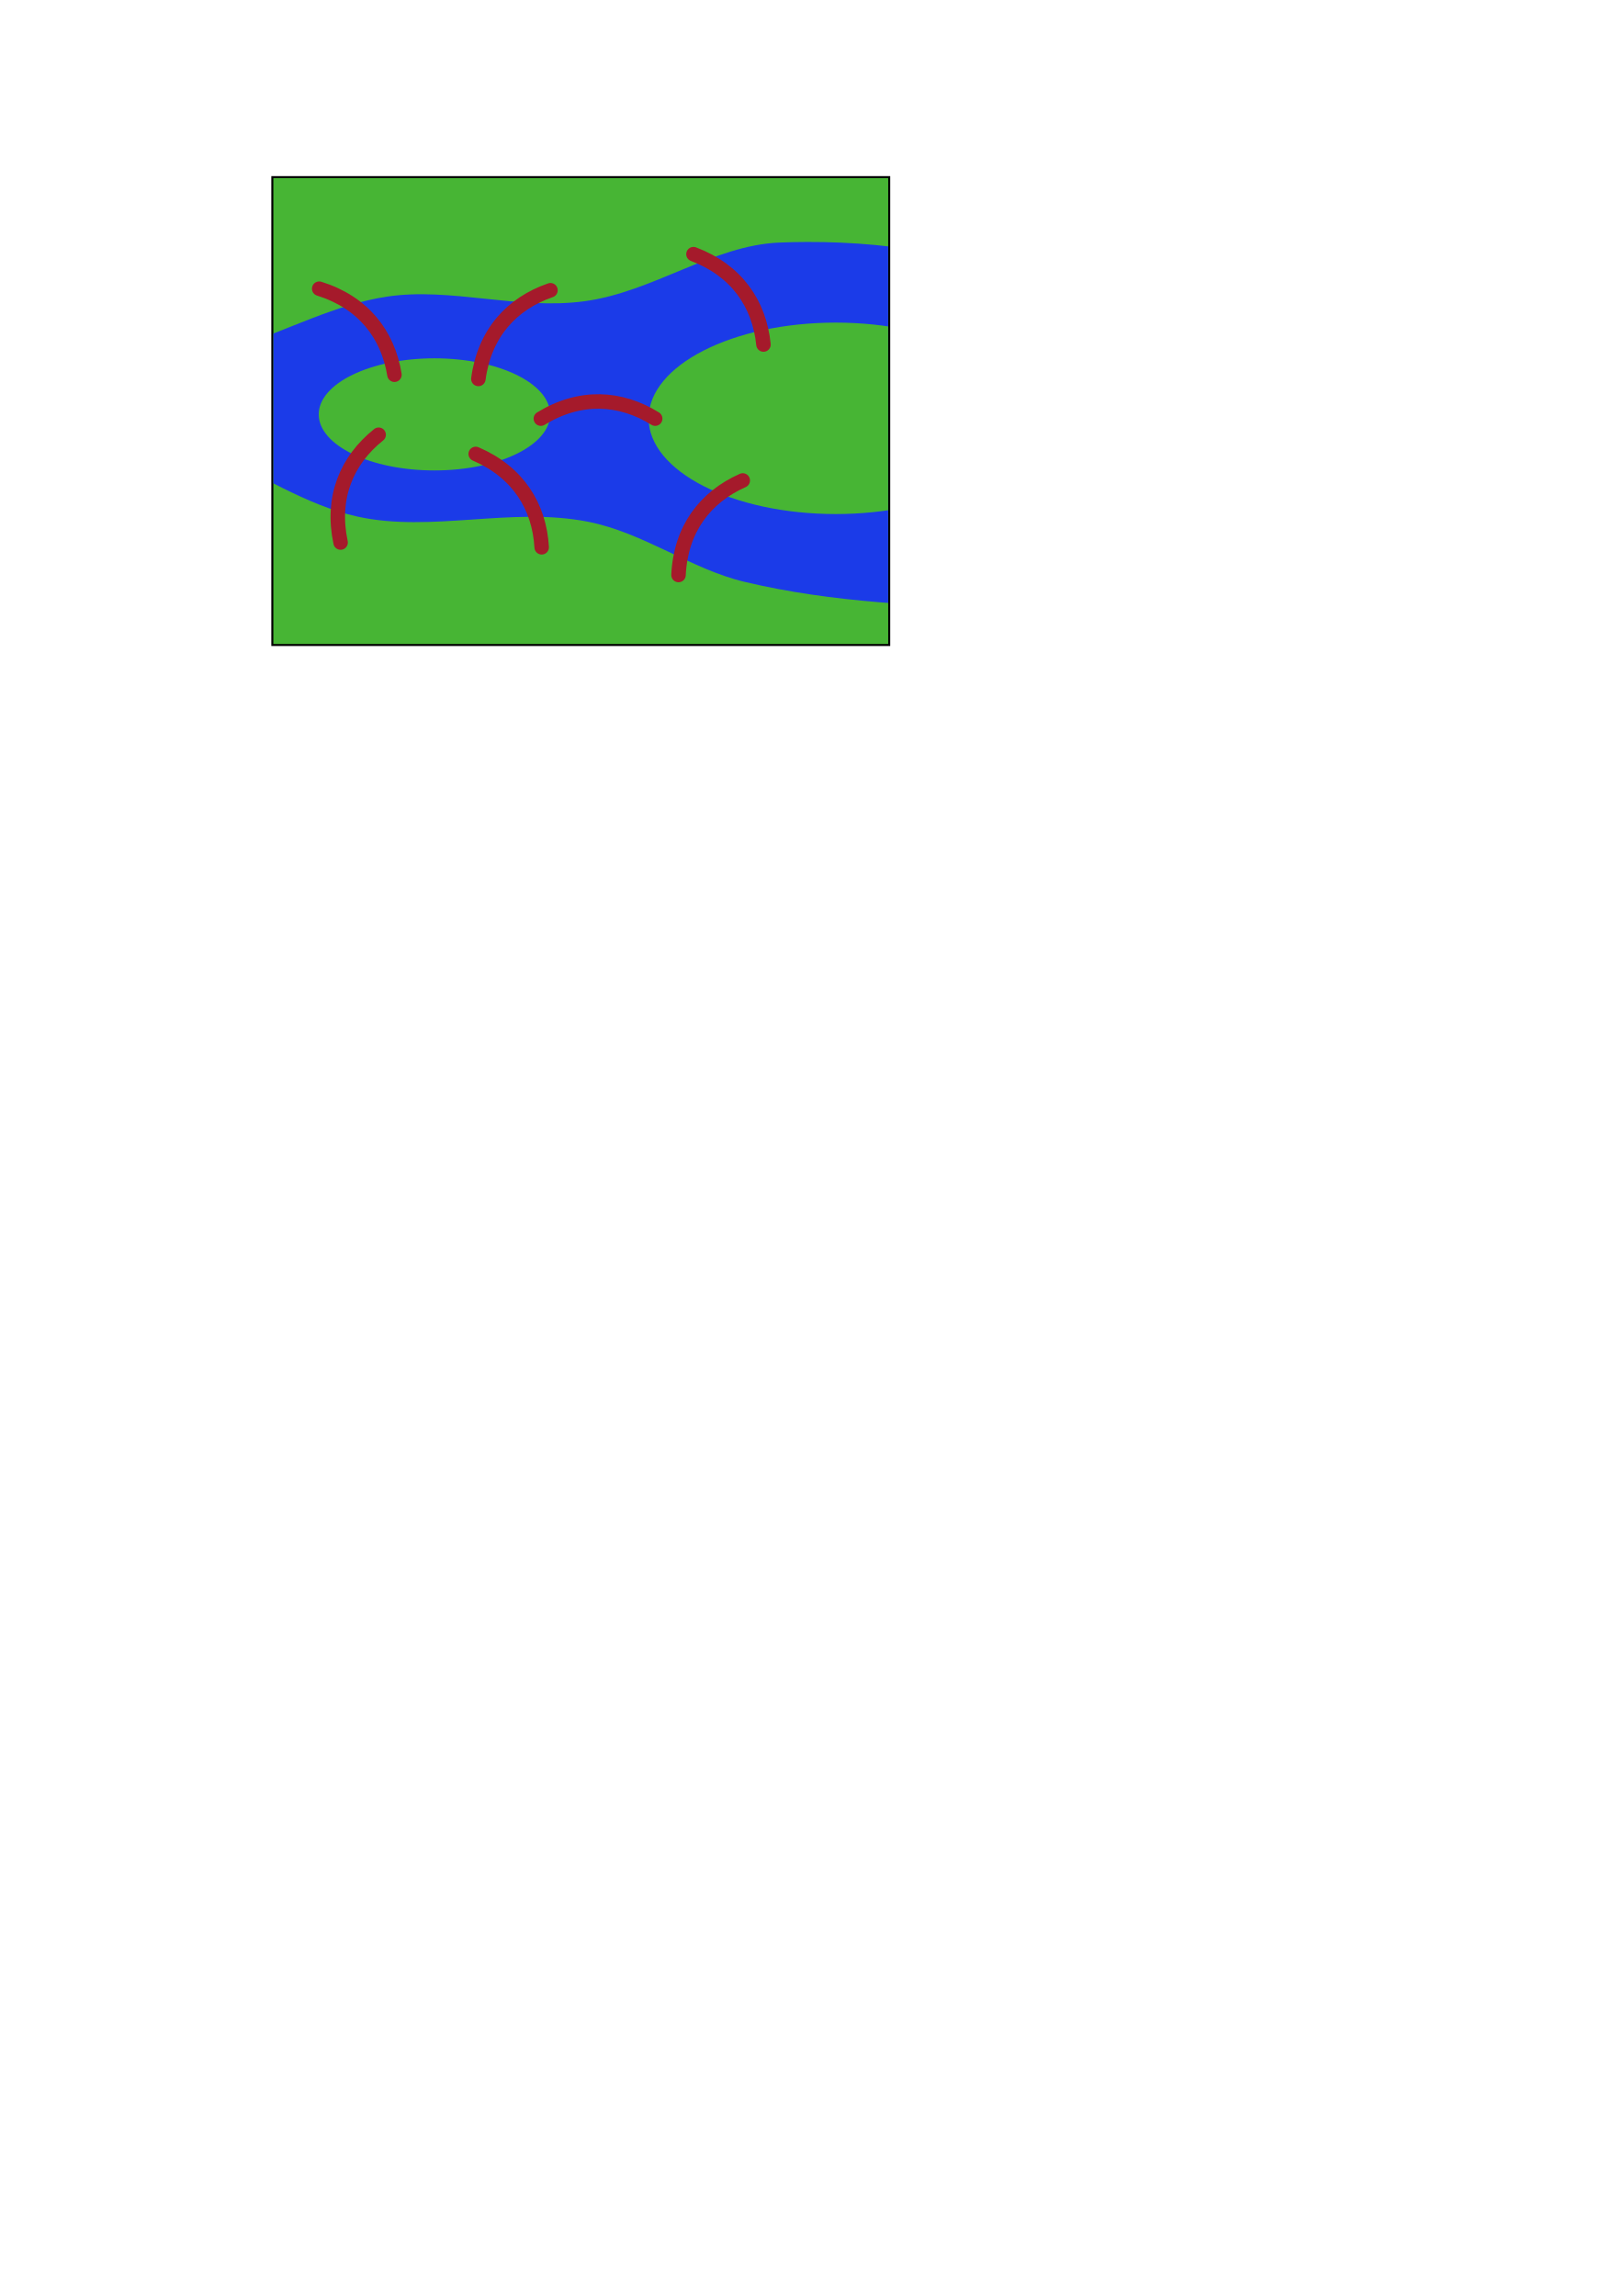
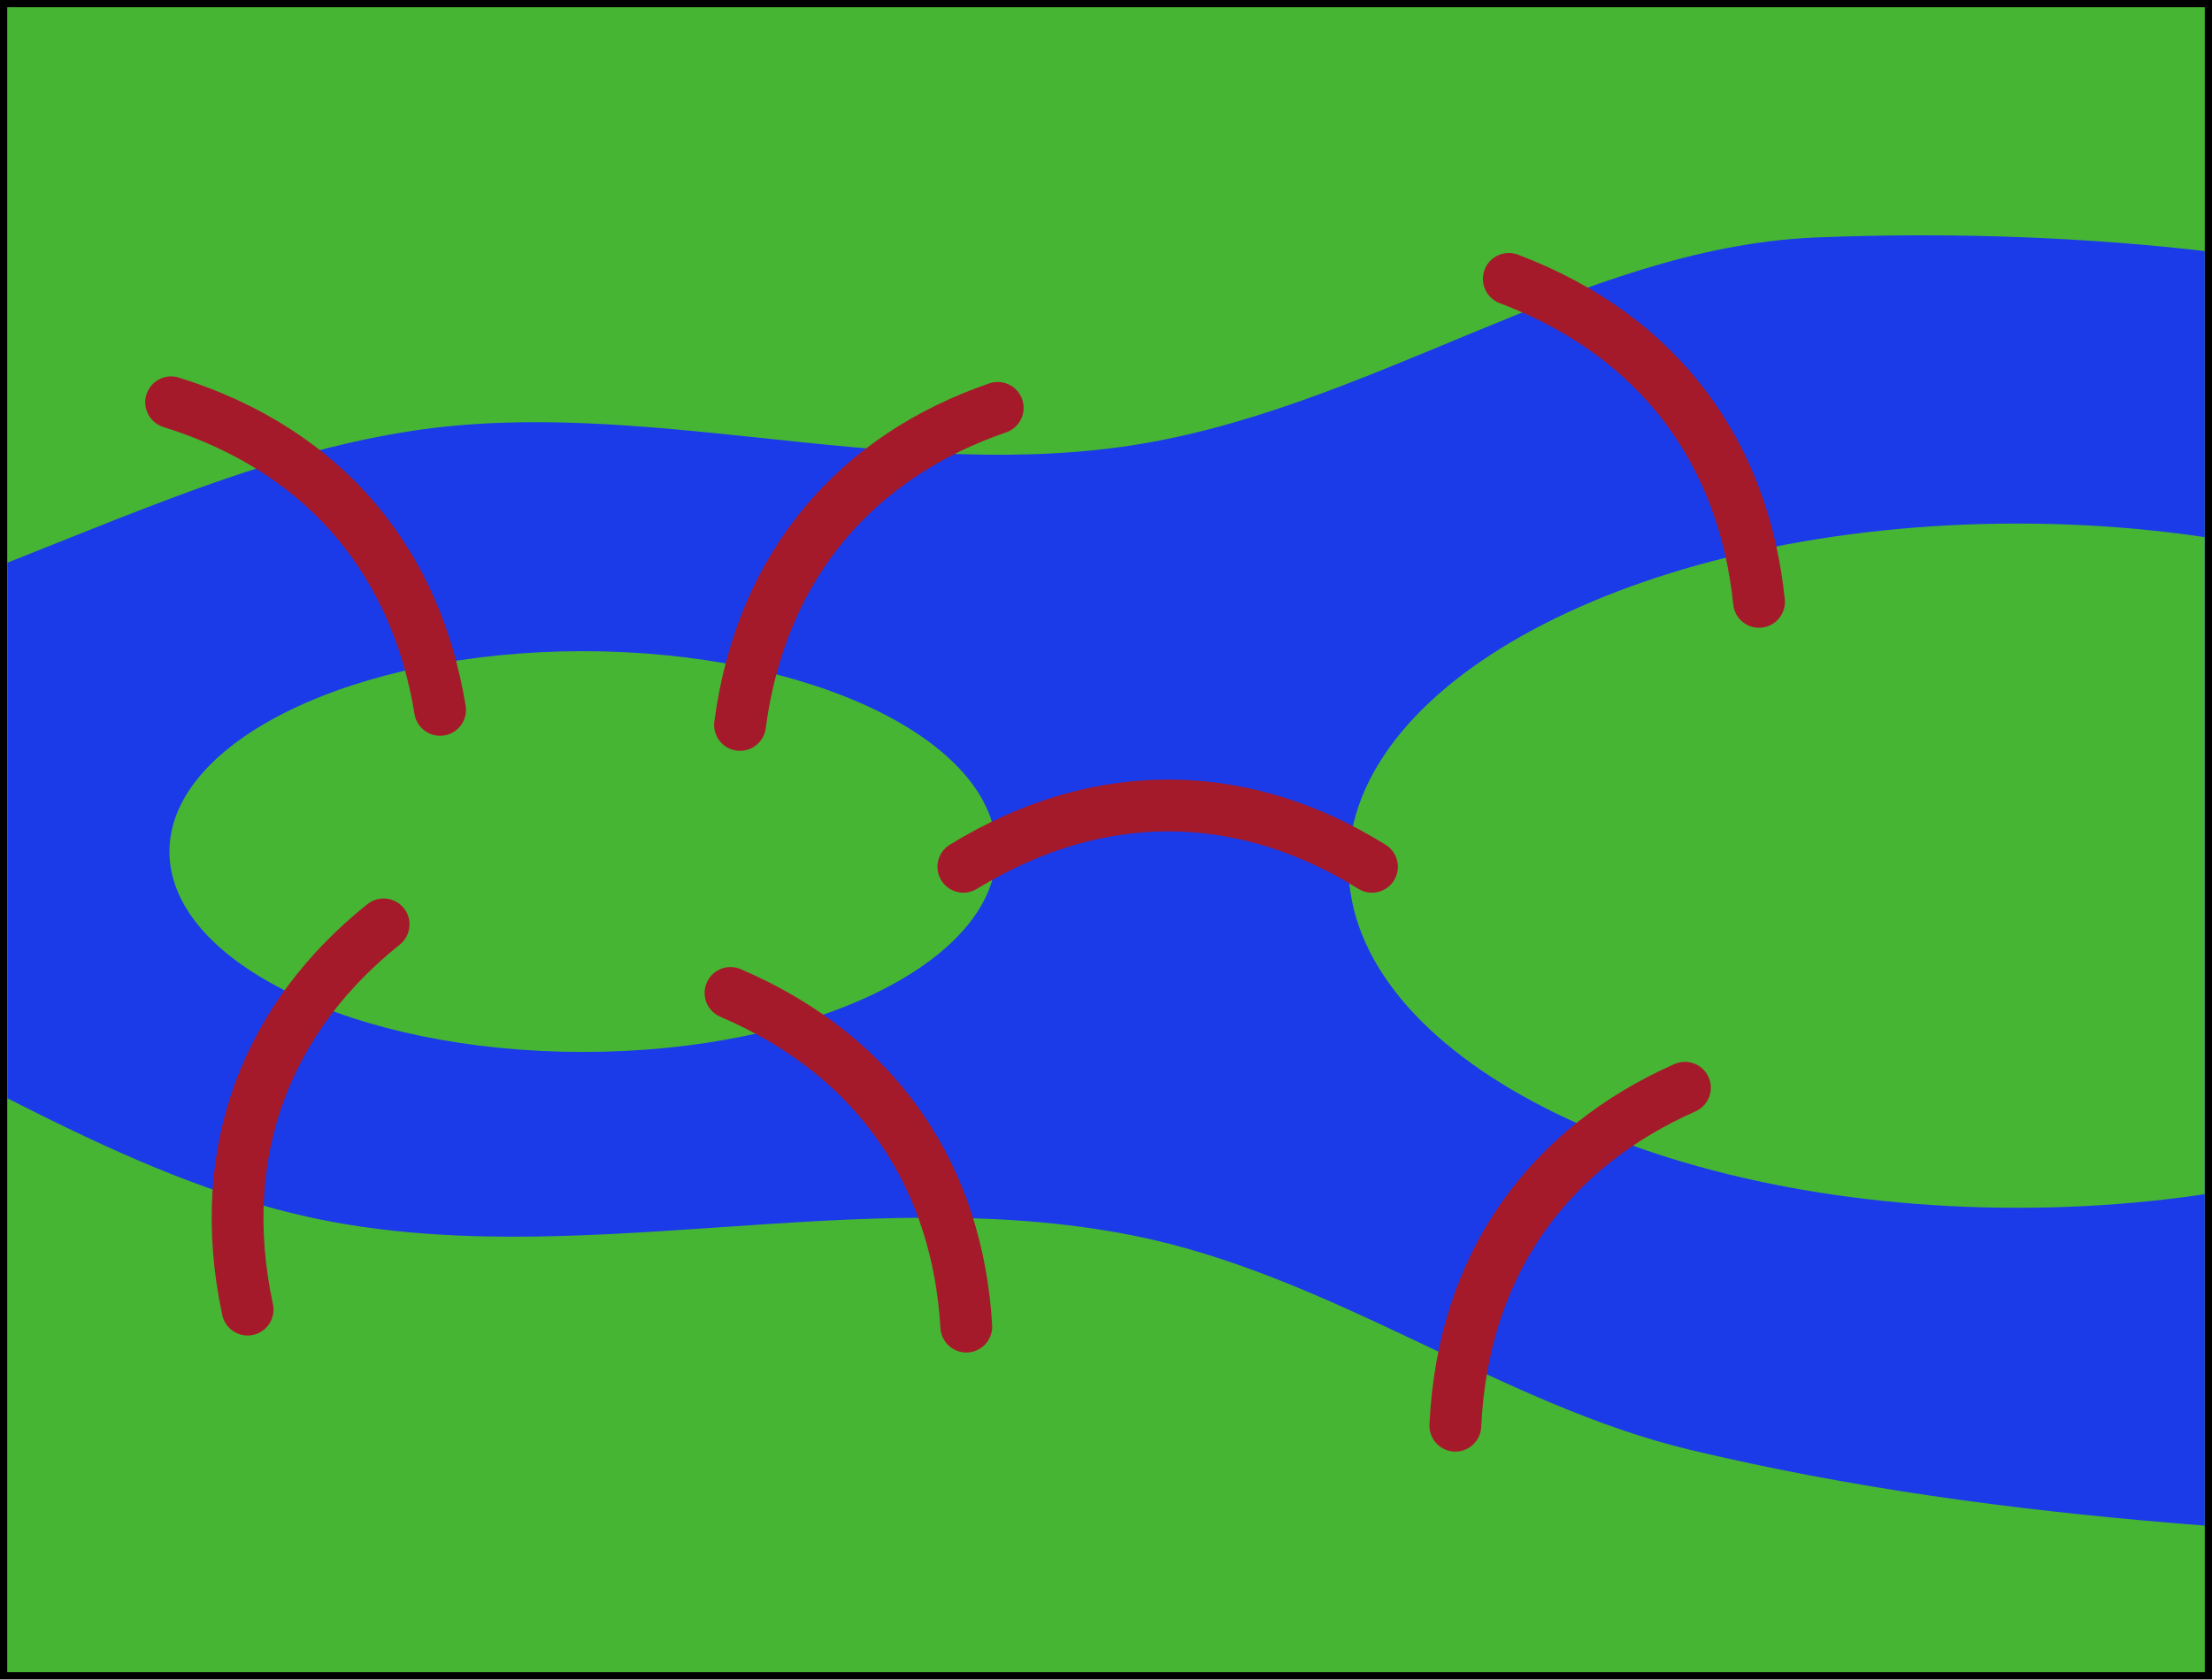
- <svg xmlns="http://www.w3.org/2000/svg" width="210mm" height="297mm" viewBox="0 0 210 297" version="1.1" id="svg8">
+ <svg xmlns="http://www.w3.org/2000/svg" width="80.045mm" height="60.782mm" viewBox="0 0 80.045 60.782" version="1.1" id="svg8">
  <defs id="defs2">
    <clipPath clipPathUnits="userSpaceOnUse" id="clipPath951">
      <rect style="fill:#0000ff;fill-rule:evenodd;stroke:#000000;stroke-width:0.265px;stroke-linecap:butt;stroke-linejoin:miter;stroke-opacity:1" id="rect953" width="79.513" height="75.023" x="35.36" y="16.18" />
    </clipPath>
    <clipPath clipPathUnits="userSpaceOnUse" id="clipPath957">
      <rect style="fill:#0000ff;fill-rule:evenodd;stroke:#000000;stroke-width:0.265px;stroke-linecap:butt;stroke-linejoin:miter;stroke-opacity:1" id="rect959" width="79.513" height="46.585" x="35.173" y="31.708" />
    </clipPath>
  </defs>
-   <g id="layer4">
-     <rect style="fill:#47b534;fill-opacity:1;fill-rule:evenodd;stroke:#000000;stroke-width:0.262;stroke-linecap:butt;stroke-linejoin:miter;stroke-miterlimit:4;stroke-dasharray:none;stroke-opacity:1" id="rect962" width="79.784" height="60.52" x="35.222" y="22.913" />
+   <g id="layer4" transform="translate(-35.09124,-22.78249)" />
+   <g id="layer1" transform="translate(-35.09124,-22.78249)">
+     <path style="fill:none;fill-rule:evenodd;stroke:none;stroke-width:1;stroke-linecap:butt;stroke-linejoin:miter;stroke-miterlimit:4;stroke-dasharray:none;stroke-opacity:1" d="m 30.681,44.352 c 6.43,-2.157 12.585,-5.456 19.291,-6.471 8.427,-1.275 17.116,1.737 25.563,0.594 8.708,-1.178 16.465,-7.234 25.245,-7.594 12.535,-0.514 27.362,1.355 36.81,7.854" id="path842" />
+     <path style="fill:#053bf5;fill-opacity:1;fill-rule:evenodd;stroke:none;stroke-width:0;stroke-linecap:butt;stroke-linejoin:miter;stroke-miterlimit:4;stroke-dasharray:none;stroke-opacity:1" d="m 137.59,38.735 -5.671,40.618" id="path863" />
  </g>
-   <g id="layer1">
-     <path clip-path="url(#clipPath951)" style="color:#000000;font-style:normal;font-variant:normal;font-weight:normal;font-stretch:normal;font-size:medium;line-height:normal;font-family:sans-serif;font-variant-ligatures:normal;font-variant-position:normal;font-variant-caps:normal;font-variant-numeric:normal;font-variant-alternates:normal;font-feature-settings:normal;text-indent:0;text-align:start;text-decoration:none;text-decoration-line:none;text-decoration-style:solid;text-decoration-color:#000000;letter-spacing:normal;word-spacing:normal;text-transform:none;writing-mode:lr-tb;direction:ltr;text-orientation:mixed;dominant-baseline:auto;baseline-shift:baseline;text-anchor:start;white-space:normal;shape-padding:0;clip-rule:nonzero;display:inline;overflow:visible;visibility:visible;opacity:1;isolation:auto;mix-blend-mode:normal;color-interpolation:sRGB;color-interpolation-filters:linearRGB;solid-color:#000000;solid-opacity:1;vector-effect:none;fill:#1b3be8;fill-opacity:1;fill-rule:evenodd;stroke:none;stroke-width:1;stroke-linecap:butt;stroke-linejoin:miter;stroke-miterlimit:4;stroke-dasharray:none;stroke-dashoffset:0;stroke-opacity:1;color-rendering:auto;image-rendering:auto;shape-rendering:auto;text-rendering:auto;enable-background:accumulate" d="m 104.347,31.299 c 11.627,-0.039 24.532,2.058 32.945,7.844 l 0.263,-0.382 -5.645,40.43 0.013,-0.341 C 119.297,78.355 107.857,78.017 96.268,75.259 89.386,73.621 83.269,68.912 76.03,67.485 66.107,65.531 55.766,68.926 46.247,66.827 39.52,65.344 33.537,61.262 27.048,58.427 l -0.161,0.368 3.789,-14.417 0.149,0.445 c 6.485,-2.175 12.615,-5.454 19.207,-6.451 8.262,-1.25 16.947,1.76 25.555,0.596 8.895,-1.203 16.636,-7.238 25.199,-7.59 1.169,-0.048 2.358,-0.075 3.561,-0.079 z" id="path888" />
-     <ellipse style="fill:#47b534;fill-opacity:1;stroke:none;stroke-width:0.896;stroke-miterlimit:4;stroke-dasharray:none;stroke-dashoffset:0;stroke-opacity:1" id="path815" cx="56.186" cy="53.602" rx="14.963" ry="7.252" />
-     <ellipse clip-path="url(#clipPath957)" style="fill:#47b534;fill-opacity:1;stroke:none;stroke-width:1;stroke-miterlimit:4;stroke-dasharray:none;stroke-dashoffset:0;stroke-opacity:1" id="path815-3" cx="107.95" cy="54.113" rx="24.062" ry="12.382" transform="matrix(1.005967,0,0,1,-0.5005623,0)" />
-     <path style="fill:none;fill-rule:evenodd;stroke:none;stroke-width:1;stroke-linecap:butt;stroke-linejoin:miter;stroke-miterlimit:4;stroke-dasharray:none;stroke-opacity:1" d="m 30.681,44.352 c 6.43,-2.157 12.585,-5.456 19.291,-6.471 8.427,-1.275 17.116,1.737 25.563,0.594 8.708,-1.178 16.465,-7.234 25.245,-7.594 12.535,-0.514 27.362,1.355 36.81,7.854" id="path842" />
+   <g id="layer3" transform="translate(-35.09124,-22.78249)">
    <path style="fill:none;fill-rule:evenodd;stroke:none;stroke-width:1;stroke-linecap:butt;stroke-linejoin:miter;stroke-miterlimit:4;stroke-dasharray:none;stroke-opacity:1" d="m 26.862,58.889 c 6.43,2.81 12.438,6.918 19.291,8.43 9.701,2.14 20.049,-1.26 29.796,0.661 7.084,1.396 13.195,6.097 20.218,7.769 11.652,2.773 23.129,3.108 35.751,3.604" id="path842-6" />
    <path style="fill:#053bf5;fill-opacity:1;fill-rule:evenodd;stroke:none;stroke-width:0;stroke-linecap:butt;stroke-linejoin:miter;stroke-miterlimit:4;stroke-dasharray:none;stroke-opacity:1" d="M 30.681,44.352 26.862,58.889" id="path861" />
-     <path style="fill:#053bf5;fill-opacity:1;fill-rule:evenodd;stroke:none;stroke-width:0;stroke-linecap:butt;stroke-linejoin:miter;stroke-miterlimit:4;stroke-dasharray:none;stroke-opacity:1" d="m 137.59,38.735 -5.671,40.618" id="path863" />
-   </g>
-   <g id="layer3">
-     <path style="fill:none;fill-rule:evenodd;stroke:#a51a2b;stroke-width:1.875;stroke-linecap:round;stroke-linejoin:miter;stroke-miterlimit:4;stroke-dasharray:none;stroke-opacity:1" d="m 69.952,54.153 c 5.085,-3.118 10.301,-2.795 14.786,0" id="path974" />
-     <path id="path976" d="m 87.755,74.381 c 0.278,-5.959 3.476,-10.092 8.308,-12.231" style="fill:none;fill-rule:evenodd;stroke:#a51a2b;stroke-width:1.875;stroke-linecap:round;stroke-linejoin:miter;stroke-miterlimit:4;stroke-dasharray:none;stroke-opacity:1" />
-     <path style="fill:none;fill-rule:evenodd;stroke:#a51a2b;stroke-width:1.875;stroke-linecap:round;stroke-linejoin:miter;stroke-miterlimit:4;stroke-dasharray:none;stroke-opacity:1" d="m 89.69,32.876 c 5.579,2.111 8.518,6.433 9.054,11.69" id="path978" />
-     <path id="path980" d="m 61.87,49.019 c 0.787,-5.913 4.328,-9.757 9.325,-11.475" style="fill:none;fill-rule:evenodd;stroke:#a51a2b;stroke-width:1.875;stroke-linecap:round;stroke-linejoin:miter;stroke-miterlimit:4;stroke-dasharray:none;stroke-opacity:1" />
-     <path style="fill:none;fill-rule:evenodd;stroke:#a51a2b;stroke-width:1.875;stroke-linecap:round;stroke-linejoin:miter;stroke-miterlimit:4;stroke-dasharray:none;stroke-opacity:1" d="m 41.284,37.342 c 5.695,1.776 8.884,5.916 9.732,11.132" id="path982" />
-     <path id="path984" d="M 44.051,70.18 C 42.804,64.347 44.845,59.536 48.973,56.237" style="fill:none;fill-rule:evenodd;stroke:#a51a2b;stroke-width:1.875;stroke-linecap:round;stroke-linejoin:miter;stroke-miterlimit:4;stroke-dasharray:none;stroke-opacity:1" />
-     <path style="fill:none;fill-rule:evenodd;stroke:#a51a2b;stroke-width:1.875;stroke-linecap:round;stroke-linejoin:miter;stroke-miterlimit:4;stroke-dasharray:none;stroke-opacity:1" d="m 61.526,58.719 c 5.481,2.354 8.227,6.801 8.532,12.076" id="path986" />
+     <g id="g1137">
+       <g id="g1046">
+         <rect style="fill:#47b534;fill-opacity:1;fill-rule:evenodd;stroke:#000000;stroke-width:0.262;stroke-linecap:butt;stroke-linejoin:miter;stroke-miterlimit:4;stroke-dasharray:none;stroke-opacity:1" id="rect962" width="79.784" height="60.52" x="35.222" y="22.913" />
+       </g>
+       <path id="path888" d="m 104.347,31.299 c 11.627,-0.039 24.532,2.058 32.945,7.844 l 0.263,-0.382 -5.645,40.43 0.013,-0.341 C 119.297,78.355 107.857,78.017 96.268,75.259 89.386,73.621 83.269,68.912 76.03,67.485 66.107,65.531 55.766,68.926 46.247,66.827 39.52,65.344 33.537,61.262 27.048,58.427 l -0.161,0.368 3.789,-14.417 0.149,0.445 c 6.485,-2.175 12.615,-5.454 19.207,-6.451 8.262,-1.25 16.947,1.76 25.555,0.596 8.895,-1.203 16.636,-7.238 25.199,-7.59 1.169,-0.048 2.358,-0.075 3.561,-0.079 z" style="color:#000000;font-style:normal;font-variant:normal;font-weight:normal;font-stretch:normal;font-size:medium;line-height:normal;font-family:sans-serif;font-variant-ligatures:normal;font-variant-position:normal;font-variant-caps:normal;font-variant-numeric:normal;font-variant-alternates:normal;font-feature-settings:normal;text-indent:0;text-align:start;text-decoration:none;text-decoration-line:none;text-decoration-style:solid;text-decoration-color:#000000;letter-spacing:normal;word-spacing:normal;text-transform:none;writing-mode:lr-tb;direction:ltr;text-orientation:mixed;dominant-baseline:auto;baseline-shift:baseline;text-anchor:start;white-space:normal;shape-padding:0;clip-rule:nonzero;display:inline;overflow:visible;visibility:visible;opacity:1;isolation:auto;mix-blend-mode:normal;color-interpolation:sRGB;color-interpolation-filters:linearRGB;solid-color:#000000;solid-opacity:1;vector-effect:none;fill:#1b3be8;fill-opacity:1;fill-rule:evenodd;stroke:none;stroke-width:1;stroke-linecap:butt;stroke-linejoin:miter;stroke-miterlimit:4;stroke-dasharray:none;stroke-dashoffset:0;stroke-opacity:1;color-rendering:auto;image-rendering:auto;shape-rendering:auto;text-rendering:auto;enable-background:accumulate" clip-path="url(#clipPath951)" />
+       <ellipse ry="7.252" rx="14.963" cy="53.602" cx="56.186" id="path815" style="fill:#47b534;fill-opacity:1;stroke:none;stroke-width:0.896;stroke-miterlimit:4;stroke-dasharray:none;stroke-dashoffset:0;stroke-opacity:1" />
+       <ellipse transform="matrix(1.005967,0,0,1,-0.5005624,0)" ry="12.382" rx="24.062" cy="54.113" cx="107.95" id="path815-3" style="fill:#47b534;fill-opacity:1;stroke:none;stroke-width:1;stroke-miterlimit:4;stroke-dasharray:none;stroke-dashoffset:0;stroke-opacity:1" clip-path="url(#clipPath957)" />
+       <path id="path974" d="m 69.952,54.153 c 5.085,-3.118 10.301,-2.795 14.786,0" style="fill:none;fill-rule:evenodd;stroke:#a51a2b;stroke-width:1.875;stroke-linecap:round;stroke-linejoin:miter;stroke-miterlimit:4;stroke-dasharray:none;stroke-opacity:1" />
+       <path style="fill:none;fill-rule:evenodd;stroke:#a51a2b;stroke-width:1.875;stroke-linecap:round;stroke-linejoin:miter;stroke-miterlimit:4;stroke-dasharray:none;stroke-opacity:1" d="m 87.755,74.381 c 0.278,-5.959 3.476,-10.092 8.308,-12.231" id="path976" />
+       <path id="path978" d="m 89.69,32.876 c 5.579,2.111 8.518,6.433 9.054,11.69" style="fill:none;fill-rule:evenodd;stroke:#a51a2b;stroke-width:1.875;stroke-linecap:round;stroke-linejoin:miter;stroke-miterlimit:4;stroke-dasharray:none;stroke-opacity:1" />
+       <path style="fill:none;fill-rule:evenodd;stroke:#a51a2b;stroke-width:1.875;stroke-linecap:round;stroke-linejoin:miter;stroke-miterlimit:4;stroke-dasharray:none;stroke-opacity:1" d="m 61.87,49.019 c 0.787,-5.913 4.328,-9.757 9.325,-11.475" id="path980" />
+       <path id="path982" d="m 41.284,37.342 c 5.695,1.776 8.884,5.916 9.732,11.132" style="fill:none;fill-rule:evenodd;stroke:#a51a2b;stroke-width:1.875;stroke-linecap:round;stroke-linejoin:miter;stroke-miterlimit:4;stroke-dasharray:none;stroke-opacity:1" />
+       <path style="fill:none;fill-rule:evenodd;stroke:#a51a2b;stroke-width:1.875;stroke-linecap:round;stroke-linejoin:miter;stroke-miterlimit:4;stroke-dasharray:none;stroke-opacity:1" d="M 44.051,70.18 C 42.804,64.347 44.845,59.536 48.973,56.237" id="path984" />
+       <path id="path986" d="m 61.526,58.719 c 5.481,2.354 8.227,6.801 8.532,12.076" style="fill:none;fill-rule:evenodd;stroke:#a51a2b;stroke-width:1.875;stroke-linecap:round;stroke-linejoin:miter;stroke-miterlimit:4;stroke-dasharray:none;stroke-opacity:1" />
+     </g>
  </g>
</svg>
